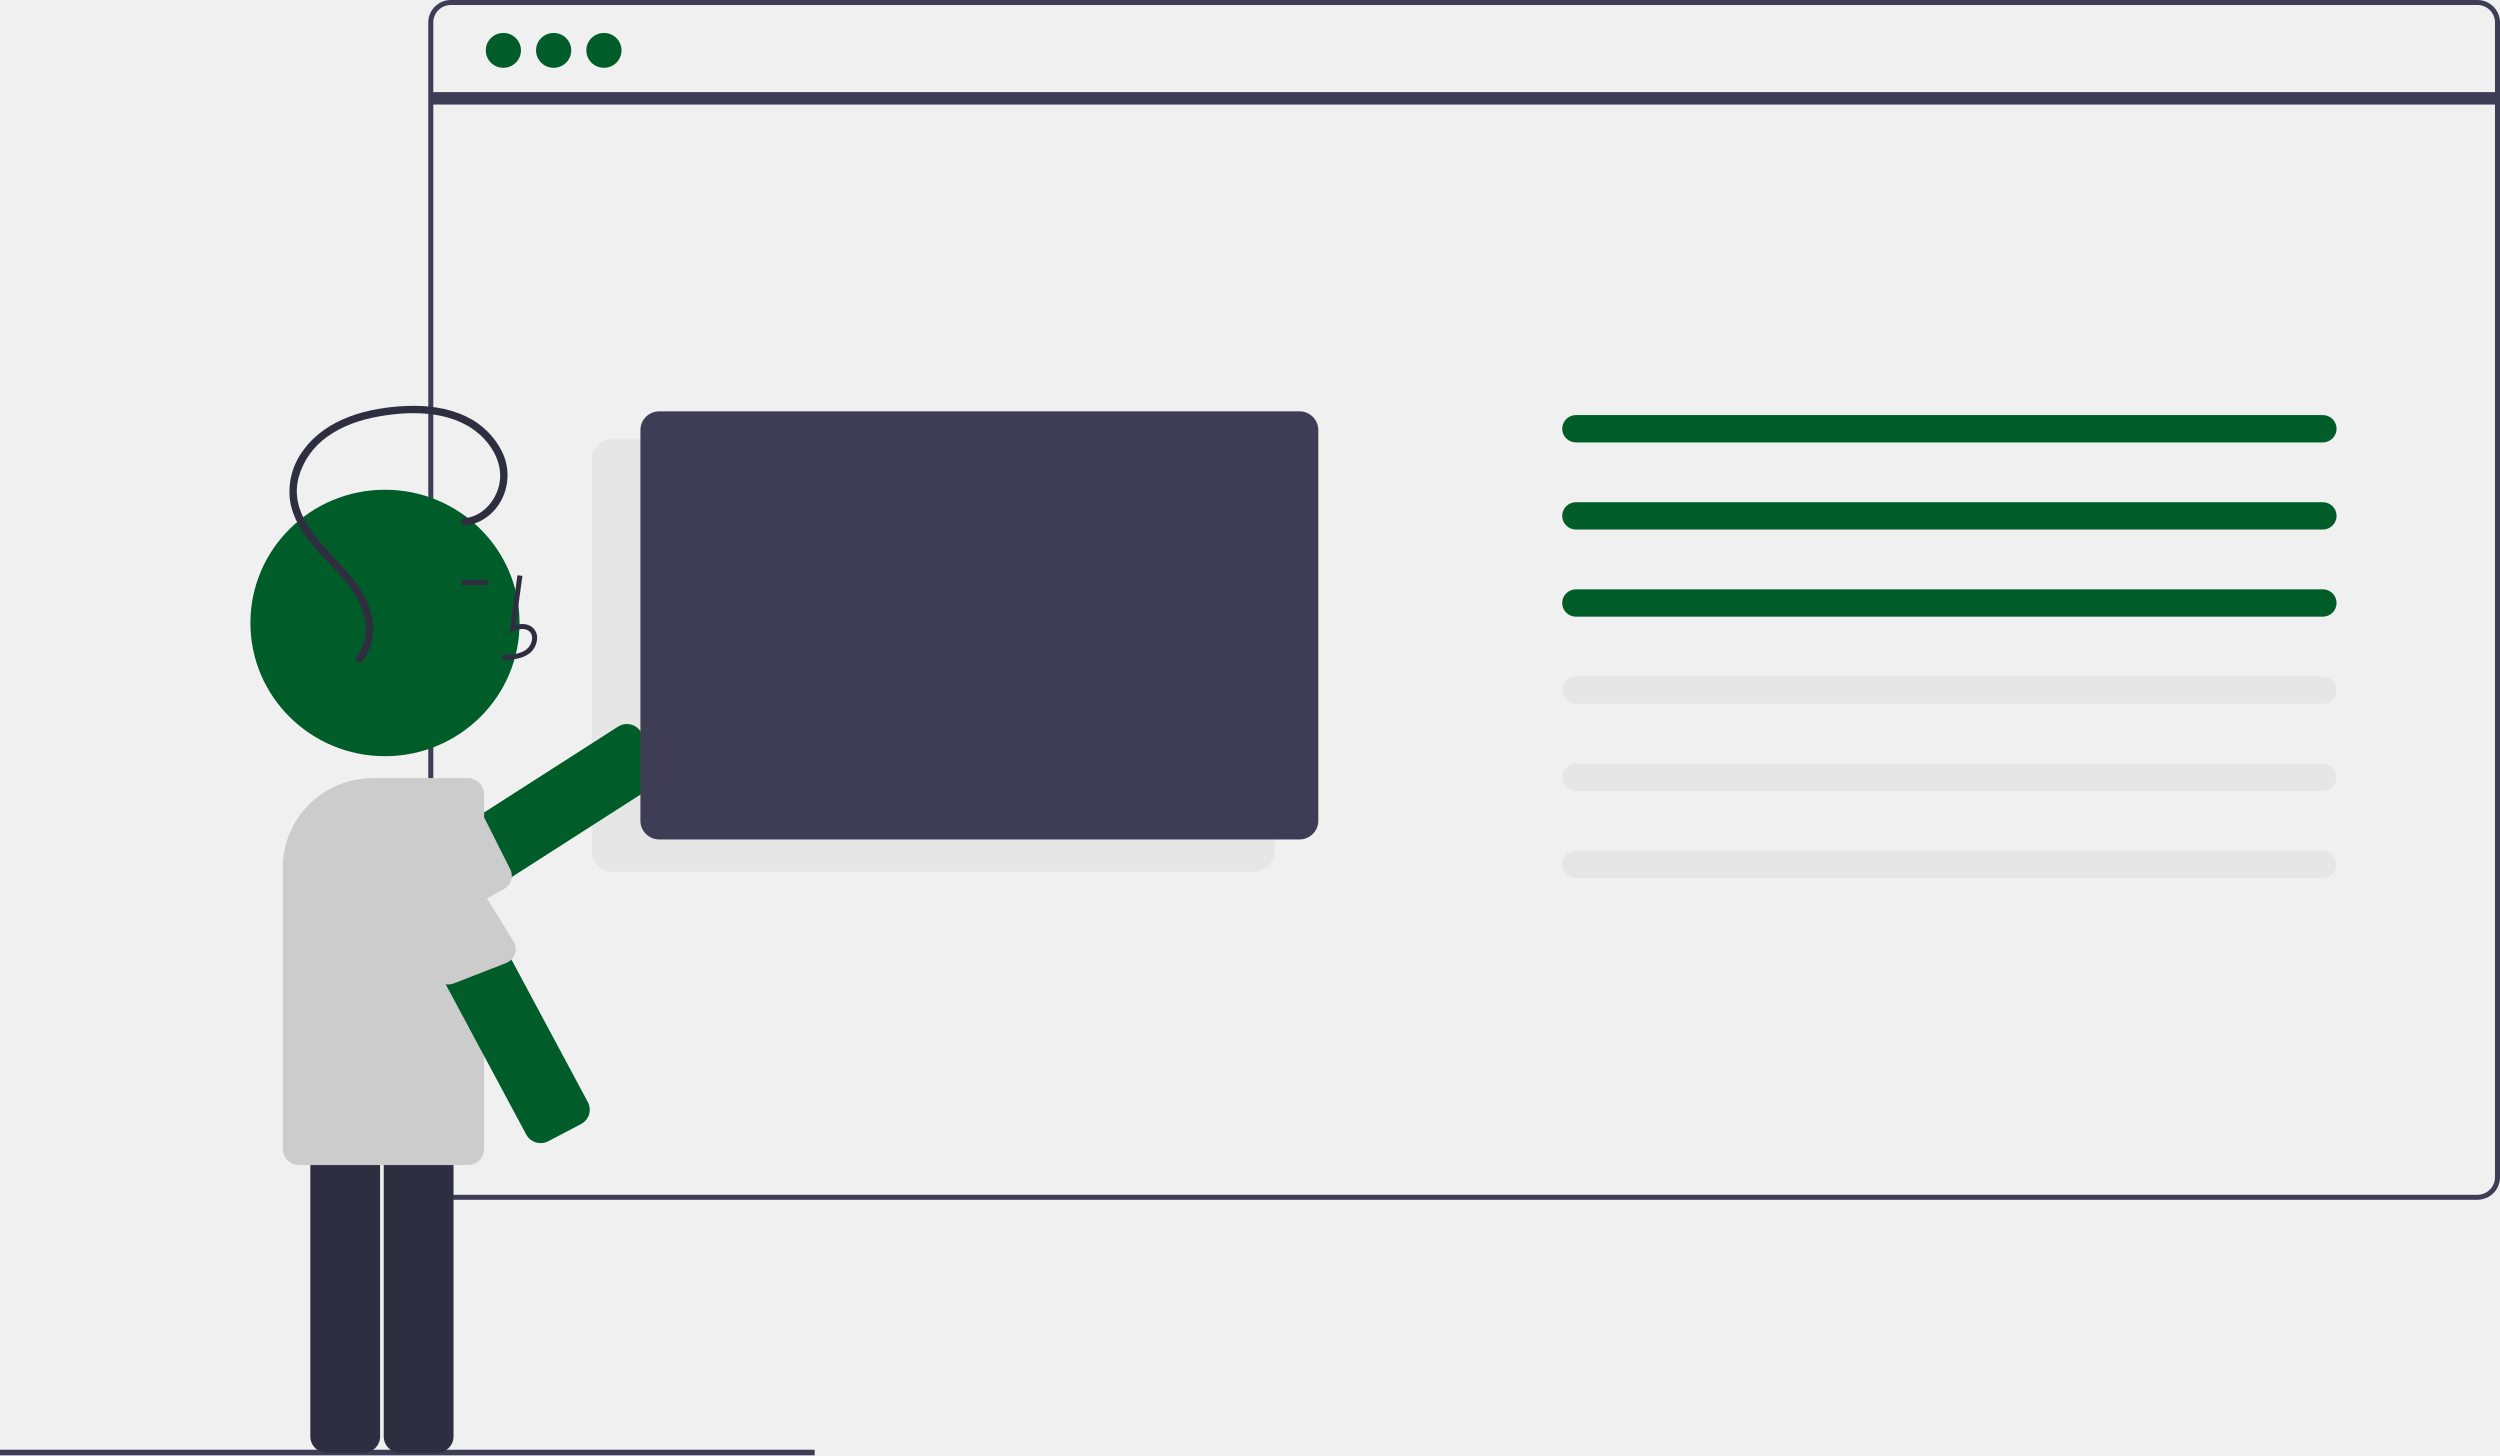
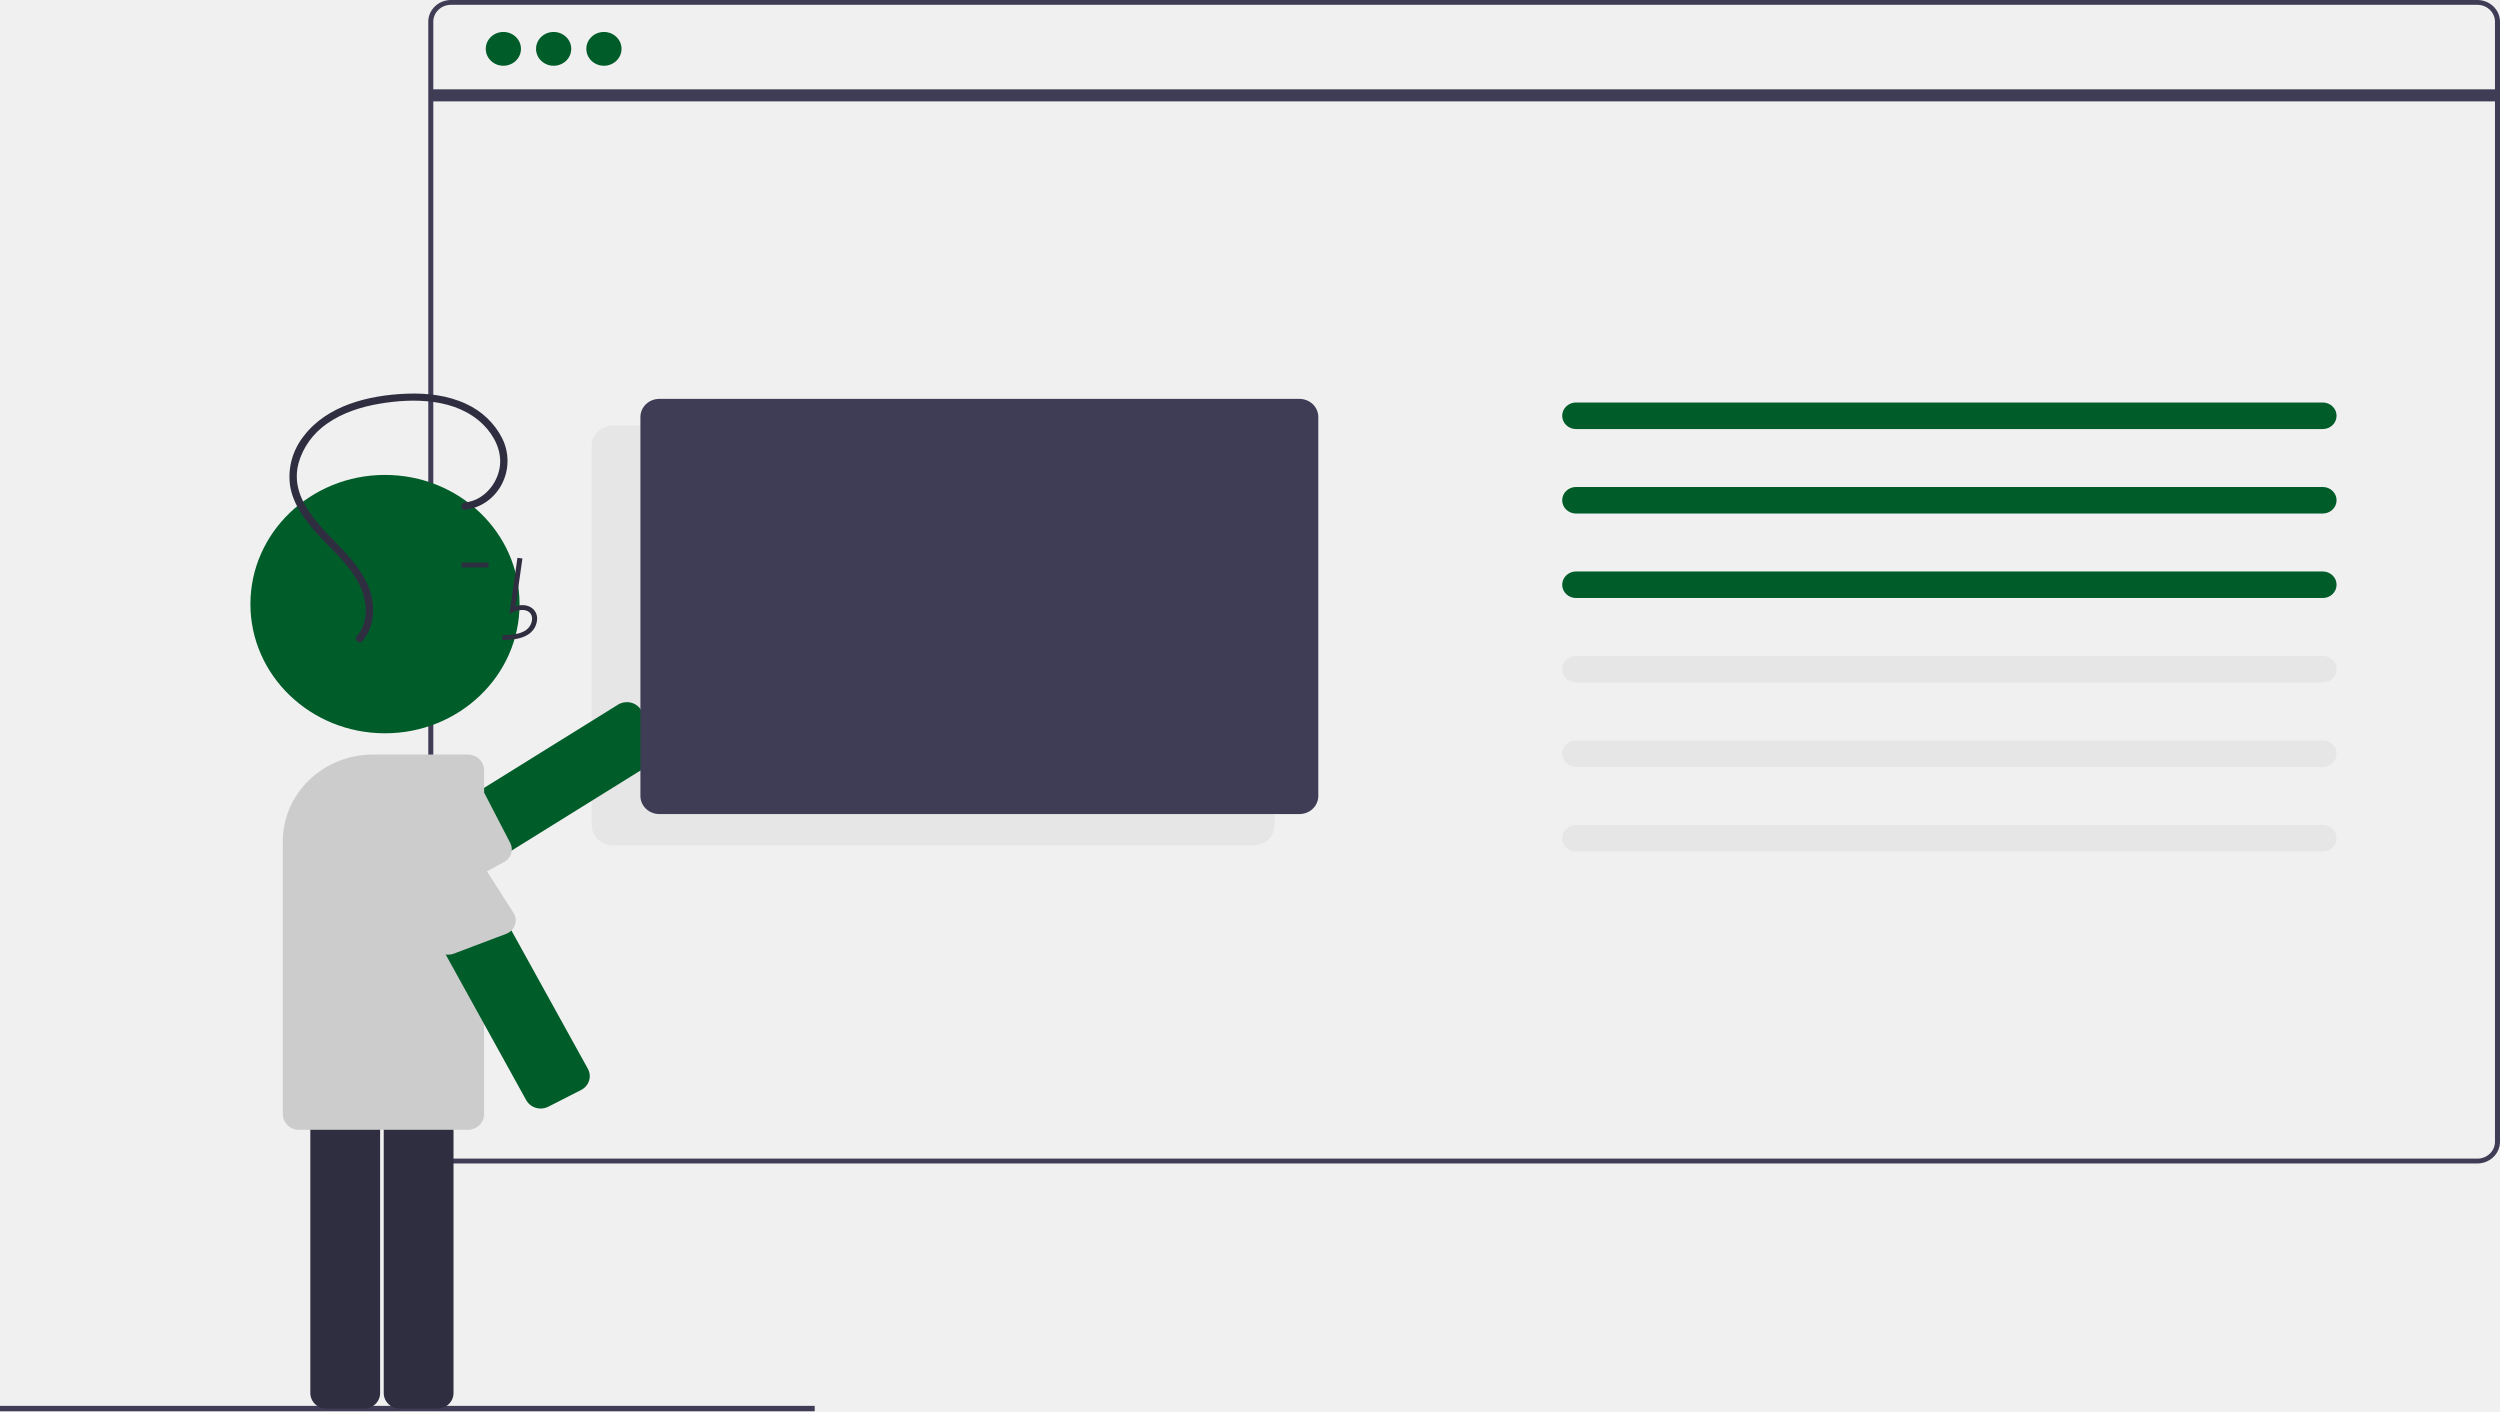
- <svg xmlns="http://www.w3.org/2000/svg" width="347" height="202" viewBox="0 0 347 202" fill="none">
+ <svg xmlns="http://www.w3.org/2000/svg" width="310" height="175" viewBox="0 0 310 175" fill="none">
  <g clip-path="url(#clip0_11_364)">
-     <path d="M113.079 201.226H0V202H113.079V201.226Z" fill="#3F3D56" />
-     <path d="M343.859 166.528H62.585C61.752 166.527 60.954 166.199 60.365 165.616C59.776 165.033 59.445 164.243 59.444 163.418V3.109C59.445 2.285 59.776 1.495 60.365 0.912C60.954 0.329 61.752 0.001 62.585 0H343.859C344.692 0.001 345.49 0.329 346.079 0.912C346.668 1.495 346.999 2.285 347 3.109V163.418C346.999 164.243 346.668 165.033 346.079 165.616C345.49 166.199 344.692 166.527 343.859 166.528ZM62.585 0.691C61.937 0.692 61.316 0.947 60.858 1.4C60.401 1.854 60.143 2.468 60.142 3.109V163.418C60.143 164.059 60.401 164.674 60.858 165.128C61.316 165.581 61.937 165.836 62.585 165.837H343.859C344.507 165.836 345.128 165.581 345.586 165.127C346.044 164.674 346.301 164.059 346.302 163.418V3.109C346.301 2.468 346.044 1.854 345.586 1.4C345.128 0.947 344.507 0.692 343.859 0.691H62.585Z" fill="#3F3D56" />
-     <path d="M173.952 121.009H85.094C84.307 121.008 83.553 120.698 82.997 120.148C82.441 119.597 82.129 118.851 82.128 118.072V63.83C82.129 63.051 82.441 62.305 82.997 61.754C83.553 61.204 84.307 60.894 85.094 60.893H173.952C174.738 60.894 175.492 61.204 176.048 61.754C176.604 62.305 176.917 63.051 176.918 63.83V118.072C176.917 118.851 176.604 119.597 176.048 120.148C175.492 120.698 174.738 121.008 173.952 121.009Z" fill="#E6E6E6" />
-     <path d="M53.778 132.362C53.399 132.362 53.025 132.269 52.692 132.09C52.359 131.911 52.076 131.652 51.87 131.337L49.071 127.056C48.745 126.556 48.633 125.948 48.759 125.366C48.885 124.784 49.239 124.275 49.743 123.95L85.782 100.857C86.287 100.534 86.901 100.423 87.489 100.547C88.077 100.672 88.591 101.023 88.918 101.522L91.717 105.803C91.879 106.05 91.99 106.327 92.044 106.617C92.098 106.907 92.093 107.205 92.031 107.493C91.969 107.782 91.849 108.055 91.68 108.298C91.511 108.541 91.295 108.748 91.045 108.908L55.007 132.002C54.641 132.237 54.214 132.362 53.778 132.362Z" fill="#005C29" />
-     <path d="M54.901 131.716L69.966 123.388C70.436 123.128 70.787 122.699 70.946 122.19C71.105 121.681 71.06 121.131 70.82 120.654L67.33 113.713C67.192 113.438 66.994 113.198 66.751 113.008C66.508 112.819 66.226 112.685 65.924 112.616C65.623 112.547 65.31 112.546 65.008 112.611C64.705 112.677 64.421 112.808 64.177 112.995L49.825 123.954C49.359 124.253 49.033 124.723 48.916 125.26C48.8 125.797 48.903 126.358 49.204 126.82L52.003 131.102C52.305 131.563 52.78 131.887 53.324 132.002C53.867 132.118 54.434 132.015 54.901 131.716Z" fill="#CCCCCC" />
-     <path d="M69.866 9.411C71.216 9.411 72.309 8.328 72.309 6.993C72.309 5.657 71.216 4.574 69.866 4.574C68.517 4.574 67.424 5.657 67.424 6.993C67.424 8.328 68.517 9.411 69.866 9.411Z" fill="#005C29" />
-     <path d="M76.846 9.411C78.195 9.411 79.289 8.328 79.289 6.993C79.289 5.657 78.195 4.574 76.846 4.574C75.497 4.574 74.403 5.657 74.403 6.993C74.403 8.328 75.497 9.411 76.846 9.411Z" fill="#005C29" />
-     <path d="M83.826 9.411C85.175 9.411 86.268 8.328 86.268 6.993C86.268 5.657 85.175 4.574 83.826 4.574C82.476 4.574 81.383 5.657 81.383 6.993C81.383 8.328 82.476 9.411 83.826 9.411Z" fill="#005C29" />
-     <path d="M346.651 12.783H59.793V14.511H346.651V12.783Z" fill="#3F3D56" />
-     <path d="M91.507 57.093C90.813 57.093 90.147 57.367 89.657 57.852C89.166 58.338 88.89 58.997 88.889 59.684V113.926C88.89 114.613 89.166 115.272 89.657 115.758C90.147 116.244 90.813 116.517 91.507 116.518H180.364C181.058 116.517 181.723 116.244 182.214 115.758C182.705 115.272 182.981 114.613 182.982 113.926V59.684C182.981 58.997 182.705 58.338 182.214 57.852C181.723 57.367 181.058 57.093 180.364 57.093H91.507Z" fill="#3F3D56" />
-     <path d="M218.752 57.611C218.242 57.611 217.754 57.811 217.394 58.167C217.034 58.524 216.832 59.007 216.832 59.511C216.832 60.015 217.034 60.498 217.394 60.855C217.754 61.211 218.242 61.411 218.752 61.411H322.397C322.906 61.411 323.394 61.211 323.754 60.855C324.114 60.498 324.317 60.015 324.317 59.511C324.317 59.007 324.114 58.524 323.754 58.167C323.394 57.811 322.906 57.611 322.397 57.611H218.752Z" fill="#005C29" />
-     <path d="M218.752 69.703C218.242 69.703 217.754 69.903 217.394 70.26C217.034 70.616 216.832 71.1 216.832 71.603C216.832 72.107 217.034 72.591 217.394 72.947C217.754 73.303 218.242 73.504 218.752 73.504H322.397C322.906 73.504 323.394 73.303 323.754 72.947C324.114 72.591 324.317 72.107 324.317 71.603C324.317 71.1 324.114 70.616 323.754 70.26C323.394 69.903 322.906 69.703 322.397 69.703H218.752Z" fill="#005C29" />
-     <path d="M218.752 81.796C218.242 81.796 217.754 81.996 217.394 82.352C217.034 82.708 216.832 83.192 216.832 83.696C216.832 84.2 217.034 84.683 217.394 85.039C217.754 85.396 218.242 85.596 218.752 85.596H322.397C322.906 85.596 323.394 85.396 323.754 85.039C324.114 84.683 324.317 84.2 324.317 83.696C324.317 83.192 324.114 82.708 323.754 82.352C323.394 81.996 322.906 81.796 322.397 81.796H218.752Z" fill="#005C29" />
-     <path d="M218.752 93.888C218.242 93.888 217.754 94.088 217.394 94.444C217.034 94.801 216.832 95.284 216.832 95.788C216.832 96.292 217.034 96.775 217.394 97.132C217.754 97.488 218.242 97.688 218.752 97.688H322.397C322.906 97.688 323.394 97.488 323.754 97.132C324.114 96.775 324.317 96.292 324.317 95.788C324.317 95.284 324.114 94.801 323.754 94.444C323.394 94.088 322.906 93.888 322.397 93.888H218.752Z" fill="#E6E6E6" />
-     <path d="M218.752 105.98C218.242 105.98 217.754 106.18 217.394 106.537C217.034 106.893 216.832 107.376 216.832 107.88C216.832 108.384 217.034 108.867 217.394 109.224C217.754 109.58 218.242 109.78 218.752 109.78H322.397C322.906 109.78 323.394 109.58 323.754 109.224C324.114 108.867 324.317 108.384 324.317 107.88C324.317 107.376 324.114 106.893 323.754 106.537C323.394 106.18 322.906 105.98 322.397 105.98H218.752Z" fill="#E6E6E6" />
-     <path d="M218.752 118.072C218.242 118.072 217.754 118.272 217.394 118.629C217.034 118.985 216.832 119.469 216.832 119.972C216.832 120.476 217.034 120.96 217.394 121.316C217.754 121.672 218.242 121.873 218.752 121.873H322.397C322.906 121.873 323.394 121.672 323.754 121.316C324.114 120.96 324.317 120.476 324.317 119.972C324.317 119.469 324.114 118.985 323.754 118.629C323.394 118.272 322.906 118.072 322.397 118.072H218.752Z" fill="#E6E6E6" />
-     <path d="M53.435 104.959C63.75 104.959 72.112 96.68 72.112 86.468C72.112 76.256 63.75 67.978 53.435 67.978C43.12 67.978 34.758 76.256 34.758 86.468C34.758 96.68 43.12 104.959 53.435 104.959Z" fill="#005C29" />
-     <path d="M50.493 201.637H45.342C44.74 201.636 44.164 201.399 43.739 200.978C43.313 200.557 43.074 199.986 43.074 199.391V156.89C43.074 156.295 43.313 155.724 43.739 155.303C44.164 154.882 44.74 154.645 45.342 154.645H50.493C51.094 154.645 51.671 154.882 52.096 155.303C52.521 155.724 52.76 156.295 52.761 156.89V199.391C52.76 199.986 52.521 200.557 52.096 200.978C51.671 201.399 51.094 201.636 50.493 201.637Z" fill="#2F2E41" />
-     <path d="M60.68 201.637H55.529C54.928 201.636 54.351 201.399 53.926 200.978C53.501 200.557 53.262 199.986 53.261 199.391V156.89C53.262 156.295 53.501 155.724 53.926 155.303C54.351 154.882 54.928 154.645 55.529 154.645H60.68C61.282 154.645 61.858 154.882 62.283 155.303C62.709 155.724 62.948 156.295 62.949 156.89V199.391C62.948 199.986 62.709 200.557 62.283 200.978C61.858 201.399 61.282 201.636 60.68 201.637Z" fill="#2F2E41" />
-     <path d="M64.925 161.714H41.522C40.92 161.713 40.344 161.477 39.919 161.056C39.493 160.635 39.254 160.064 39.253 159.468V120.394C39.257 117.107 40.578 113.957 42.925 111.633C45.272 109.309 48.454 108.002 51.774 107.998H64.925C65.526 107.999 66.103 108.236 66.528 108.657C66.953 109.078 67.193 109.649 67.193 110.244V159.468C67.193 160.064 66.953 160.635 66.528 161.056C66.103 161.477 65.526 161.713 64.925 161.714Z" fill="#CCCCCC" />
-     <path d="M69.738 91.605L69.719 90.914C71.017 90.879 72.162 90.798 73.022 90.176C73.266 89.989 73.466 89.753 73.609 89.483C73.753 89.213 73.836 88.916 73.853 88.611C73.868 88.425 73.84 88.238 73.77 88.065C73.7 87.891 73.591 87.736 73.451 87.611C72.88 87.133 71.961 87.288 71.291 87.592L70.714 87.854L71.821 79.842L72.513 79.936L71.571 86.751C72.481 86.487 73.324 86.6 73.901 87.084C74.123 87.275 74.297 87.515 74.409 87.784C74.522 88.053 74.57 88.345 74.55 88.635C74.53 89.045 74.419 89.445 74.227 89.807C74.034 90.169 73.763 90.486 73.433 90.734C72.328 91.533 70.892 91.573 69.738 91.605Z" fill="#2F2E41" />
-     <path d="M67.826 80.524H64.067V81.215H67.826V80.524Z" fill="#2F2E41" />
-     <path d="M75.045 158.665C74.633 158.665 74.228 158.554 73.875 158.343C73.521 158.133 73.232 157.831 73.038 157.471L52.915 119.929C52.633 119.403 52.575 118.788 52.751 118.219C52.927 117.649 53.324 117.173 53.855 116.893L58.405 114.503C58.937 114.224 59.558 114.166 60.133 114.34C60.708 114.515 61.19 114.908 61.472 115.433L81.596 152.975C81.877 153.501 81.936 154.117 81.76 154.686C81.583 155.255 81.186 155.732 80.655 156.012L76.105 158.402C75.779 158.575 75.415 158.665 75.045 158.665Z" fill="#005C29" />
-     <path d="M51.467 119.85L60.29 135.429C60.511 135.914 60.912 136.298 61.41 136.498C61.909 136.699 62.466 136.702 62.967 136.507L70.254 133.665C70.542 133.553 70.801 133.378 71.013 133.155C71.225 132.932 71.384 132.665 71.479 132.373C71.574 132.082 71.603 131.773 71.563 131.47C71.523 131.166 71.416 130.875 71.249 130.617L61.461 114.823C61.2 114.338 60.756 113.975 60.226 113.814C59.695 113.653 59.122 113.706 58.631 113.963L52.336 117.044C51.845 117.303 51.478 117.743 51.315 118.269C51.152 118.795 51.207 119.364 51.467 119.85Z" fill="#CCCCCC" />
-     <path d="M64.522 72.948C66.775 72.741 68.661 71.264 69.661 69.288C70.171 68.265 70.439 67.14 70.444 65.999C70.449 64.858 70.191 63.731 69.689 62.704C68.627 60.55 66.856 58.819 64.667 57.795C62.121 56.574 59.246 56.236 56.446 56.348C51.169 56.559 45.355 58.026 42.111 62.481C40.585 64.501 39.922 67.034 40.265 69.534C40.675 72.157 42.288 74.429 44.01 76.387C45.815 78.439 47.897 80.288 49.323 82.639C50.558 84.674 51.221 87.236 50.396 89.544C50.199 90.092 49.907 90.6 49.532 91.048C49.106 91.558 49.842 92.295 50.273 91.781C51.758 90.006 52.058 87.664 51.591 85.456C51.076 83.026 49.59 80.971 47.966 79.135C44.806 75.563 40.099 71.663 41.428 66.326C42.051 64.013 43.471 61.989 45.441 60.601C47.553 59.084 50.061 58.25 52.61 57.797C57.487 56.93 63.393 57.021 67.078 60.783C68.609 62.346 69.662 64.531 69.38 66.748C69.126 68.748 67.836 70.709 65.951 71.543C65.498 71.742 65.015 71.867 64.522 71.912C63.857 71.973 63.85 73.01 64.522 72.948Z" fill="#2F2E41" />
+     <path d="M101.022 174.329H0V175H101.022V174.329Z" fill="#3F3D56" />
+     <path d="M307.194 144.269H55.912C55.168 144.268 54.455 143.984 53.928 143.479C53.402 142.974 53.106 142.289 53.106 141.575V2.694C53.106 1.98 53.402 1.295 53.928 0.79C54.455 0.285 55.168 0.001 55.912 0H307.194C307.938 0.001 308.651 0.285 309.177 0.79C309.703 1.295 309.999 1.98 310 2.694V141.575C309.999 142.289 309.703 142.974 309.177 143.479C308.651 143.984 307.938 144.268 307.194 144.269ZM55.912 0.599C55.333 0.599 54.778 0.82 54.369 1.213C53.96 1.606 53.73 2.138 53.729 2.694V141.575C53.73 142.131 53.96 142.663 54.369 143.056C54.778 143.449 55.333 143.67 55.912 143.67H307.194C307.773 143.67 308.327 143.449 308.736 143.056C309.146 142.663 309.376 142.131 309.376 141.575V2.694C309.376 2.138 309.146 1.606 308.736 1.213C308.327 0.82 307.773 0.599 307.194 0.599H55.912Z" fill="#3F3D56" />
+     <path d="M155.403 104.834H76.02C75.318 104.834 74.644 104.565 74.147 104.088C73.651 103.612 73.371 102.965 73.371 102.29V55.298C73.371 54.624 73.651 53.977 74.147 53.5C74.644 53.023 75.318 52.755 76.02 52.754H155.403C156.106 52.755 156.78 53.023 157.276 53.5C157.773 53.977 158.053 54.624 158.053 55.298V102.29C158.053 102.965 157.773 103.612 157.276 104.088C156.78 104.565 156.106 104.834 155.403 104.834Z" fill="#E6E6E6" />
+     <path d="M48.044 114.67C47.705 114.67 47.371 114.589 47.074 114.434C46.776 114.279 46.523 114.055 46.339 113.782L43.839 110.073C43.548 109.64 43.447 109.113 43.56 108.609C43.672 108.105 43.989 107.664 44.439 107.383L76.635 87.376C77.086 87.096 77.635 87 78.16 87.108C78.686 87.216 79.145 87.519 79.437 87.952L81.938 91.661C82.082 91.875 82.181 92.115 82.23 92.366C82.278 92.618 82.274 92.876 82.218 93.125C82.162 93.375 82.056 93.612 81.905 93.822C81.754 94.033 81.561 94.212 81.337 94.351L49.142 114.358C48.815 114.562 48.433 114.67 48.044 114.67Z" fill="#005C29" />
+     <path d="M49.047 114.111L62.506 106.896C62.926 106.671 63.239 106.299 63.381 105.858C63.523 105.417 63.483 104.941 63.269 104.527L60.151 98.513C60.028 98.276 59.851 98.067 59.634 97.903C59.417 97.739 59.164 97.623 58.895 97.563C58.626 97.504 58.346 97.502 58.076 97.559C57.806 97.616 57.552 97.73 57.334 97.892L44.512 107.386C44.096 107.645 43.804 108.052 43.7 108.517C43.596 108.983 43.689 109.469 43.957 109.869L46.458 113.578C46.728 113.978 47.153 114.259 47.638 114.359C48.123 114.458 48.63 114.369 49.047 114.111Z" fill="#CCCCCC" />
+     <path d="M62.417 8.153C63.622 8.153 64.599 7.215 64.599 6.058C64.599 4.901 63.622 3.963 62.417 3.963C61.211 3.963 60.234 4.901 60.234 6.058C60.234 7.215 61.211 8.153 62.417 8.153Z" fill="#005C29" />
+     <path d="M68.652 8.153C69.857 8.153 70.834 7.215 70.834 6.058C70.834 4.901 69.857 3.963 68.652 3.963C67.447 3.963 66.47 4.901 66.47 6.058C66.47 7.215 67.447 8.153 68.652 8.153Z" fill="#005C29" />
+     <path d="M74.887 8.153C76.093 8.153 77.07 7.215 77.07 6.058C77.07 4.901 76.093 3.963 74.887 3.963C73.682 3.963 72.705 4.901 72.705 6.058C72.705 7.215 73.682 8.153 74.887 8.153Z" fill="#005C29" />
+     <path d="M309.688 11.075H53.417V12.571H309.688V11.075Z" fill="#3F3D56" />
+     <path d="M81.749 49.462C81.129 49.462 80.535 49.699 80.097 50.12C79.658 50.541 79.412 51.111 79.411 51.706V98.699C79.412 99.294 79.658 99.864 80.097 100.285C80.535 100.706 81.129 100.943 81.749 100.943H161.132C161.752 100.943 162.347 100.706 162.785 100.285C163.223 99.864 163.47 99.294 163.47 98.699V51.706C163.47 51.111 163.223 50.541 162.785 50.12C162.347 49.699 161.752 49.462 161.132 49.462H81.749Z" fill="#3F3D56" />
+     <path d="M195.426 49.91C194.972 49.91 194.535 50.084 194.214 50.393C193.892 50.701 193.712 51.12 193.712 51.557C193.712 51.993 193.892 52.412 194.214 52.721C194.535 53.029 194.972 53.203 195.426 53.203H288.021C288.475 53.203 288.911 53.029 289.233 52.721C289.555 52.412 289.735 51.993 289.735 51.557C289.735 51.12 289.555 50.701 289.233 50.393C288.911 50.084 288.475 49.91 288.021 49.91H195.426Z" fill="#005C29" />
+     <path d="M195.426 60.386C194.972 60.386 194.535 60.56 194.214 60.869C193.892 61.177 193.712 61.596 193.712 62.033C193.712 62.469 193.892 62.888 194.214 63.197C194.535 63.505 194.972 63.679 195.426 63.679H288.021C288.475 63.679 288.911 63.505 289.233 63.197C289.555 62.888 289.735 62.469 289.735 62.033C289.735 61.596 289.555 61.177 289.233 60.869C288.911 60.56 288.475 60.386 288.021 60.386H195.426Z" fill="#005C29" />
+     <path d="M195.426 70.862C194.972 70.862 194.535 71.036 194.214 71.345C193.892 71.653 193.712 72.072 193.712 72.509C193.712 72.945 193.892 73.364 194.214 73.673C194.535 73.981 194.972 74.155 195.426 74.155H288.021C288.475 74.155 288.911 73.981 289.233 73.673C289.555 73.364 289.735 72.945 289.735 72.509C289.735 72.072 289.555 71.653 289.233 71.345C288.911 71.036 288.475 70.862 288.021 70.862H195.426Z" fill="#005C29" />
+     <path d="M195.426 81.338C194.972 81.338 194.535 81.512 194.214 81.821C193.892 82.129 193.712 82.548 193.712 82.985C193.712 83.421 193.892 83.84 194.214 84.149C194.535 84.457 194.972 84.631 195.426 84.631H288.021C288.475 84.631 288.911 84.457 289.233 84.149C289.555 83.84 289.735 83.421 289.735 82.985C289.735 82.548 289.555 82.129 289.233 81.821C288.911 81.512 288.475 81.338 288.021 81.338H195.426Z" fill="#E6E6E6" />
+     <path d="M195.426 91.814C194.972 91.814 194.535 91.988 194.214 92.296C193.892 92.605 193.712 93.024 193.712 93.461C193.712 93.897 193.892 94.316 194.214 94.625C194.535 94.933 194.972 95.107 195.426 95.107H288.021C288.475 95.107 288.911 94.933 289.233 94.625C289.555 94.316 289.735 93.897 289.735 93.461C289.735 93.024 289.555 92.605 289.233 92.296C288.911 91.988 288.475 91.814 288.021 91.814H195.426Z" fill="#E6E6E6" />
+     <path d="M195.426 102.29C194.972 102.29 194.535 102.464 194.214 102.773C193.892 103.081 193.712 103.5 193.712 103.937C193.712 104.373 193.892 104.792 194.214 105.101C194.535 105.409 194.972 105.583 195.426 105.583H288.021C288.475 105.583 288.911 105.409 289.233 105.101C289.555 104.792 289.735 104.373 289.735 103.937C289.735 103.5 289.555 103.081 289.233 102.773C288.911 102.464 288.475 102.29 288.021 102.29H195.426Z" fill="#E6E6E6" />
+     <path d="M47.738 90.929C56.953 90.929 64.423 83.757 64.423 74.91C64.423 66.063 56.953 58.891 47.738 58.891C38.523 58.891 31.052 66.063 31.052 74.91C31.052 83.757 38.523 90.929 47.738 90.929Z" fill="#005C29" />
+     <path d="M45.109 174.685H40.507C39.97 174.685 39.455 174.48 39.075 174.115C38.695 173.75 38.481 173.256 38.481 172.74V135.92C38.481 135.404 38.695 134.91 39.075 134.545C39.455 134.18 39.97 133.975 40.507 133.974H45.109C45.646 133.975 46.161 134.18 46.541 134.545C46.921 134.91 47.135 135.404 47.135 135.92V172.74C47.135 173.256 46.921 173.75 46.541 174.115C46.161 174.48 45.646 174.685 45.109 174.685Z" fill="#2F2E41" />
+     <path d="M54.21 174.685H49.608C49.071 174.685 48.556 174.48 48.176 174.115C47.796 173.75 47.582 173.256 47.582 172.74V135.92C47.582 135.404 47.796 134.91 48.176 134.545C48.556 134.18 49.071 133.975 49.608 133.974H54.21C54.747 133.975 55.262 134.18 55.642 134.545C56.022 134.91 56.236 135.404 56.236 135.92V172.74C56.236 173.256 56.022 173.75 55.642 174.115C55.262 174.48 54.747 174.685 54.21 174.685Z" fill="#2F2E41" />
+     <path d="M58.002 140.099H37.094C36.557 140.098 36.042 139.893 35.662 139.528C35.282 139.164 35.069 138.669 35.068 138.153V104.301C35.071 101.454 36.251 98.725 38.348 96.712C40.444 94.698 43.288 93.566 46.253 93.563H58.002C58.539 93.564 59.054 93.769 59.434 94.133C59.814 94.498 60.028 94.993 60.029 95.508V138.153C60.028 138.669 59.814 139.164 59.434 139.528C59.054 139.893 58.539 140.098 58.002 140.099Z" fill="#CCCCCC" />
+     <path d="M62.302 79.361L62.285 78.762C63.444 78.731 64.467 78.662 65.236 78.123C65.454 77.961 65.633 77.756 65.761 77.522C65.889 77.289 65.963 77.031 65.978 76.767C65.992 76.606 65.966 76.444 65.904 76.294C65.841 76.143 65.744 76.009 65.619 75.901C65.109 75.487 64.288 75.621 63.69 75.884L63.174 76.112L64.163 69.17L64.781 69.251L63.939 75.156C64.752 74.927 65.505 75.025 66.021 75.444C66.219 75.61 66.375 75.817 66.475 76.051C66.576 76.284 66.619 76.536 66.601 76.788C66.583 77.143 66.484 77.489 66.312 77.803C66.139 78.117 65.898 78.391 65.603 78.606C64.616 79.299 63.333 79.333 62.302 79.361Z" fill="#2F2E41" />
+     <path d="M60.594 69.761H57.236V70.359H60.594V69.761Z" fill="#2F2E41" />
+     <path d="M67.043 137.458C66.675 137.457 66.313 137.361 65.998 137.179C65.682 136.996 65.424 136.735 65.25 136.423L47.273 103.899C47.021 103.443 46.969 102.91 47.126 102.417C47.284 101.924 47.639 101.511 48.113 101.269L52.177 99.198C52.652 98.957 53.207 98.906 53.721 99.057C54.235 99.209 54.665 99.549 54.917 100.004L72.895 132.528C73.147 132.984 73.199 133.517 73.042 134.01C72.884 134.503 72.529 134.916 72.055 135.159L67.99 137.23C67.699 137.379 67.374 137.457 67.043 137.458Z" fill="#005C29" />
+     <path d="M45.979 103.83L53.861 117.327C54.058 117.748 54.417 118.08 54.862 118.254C55.307 118.427 55.806 118.43 56.253 118.261L62.763 115.799C63.02 115.701 63.252 115.551 63.441 115.357C63.63 115.164 63.772 114.933 63.857 114.68C63.942 114.428 63.968 114.16 63.932 113.897C63.897 113.634 63.801 113.381 63.652 113.158L54.908 99.475C54.675 99.055 54.278 98.741 53.804 98.601C53.33 98.462 52.818 98.508 52.379 98.73L46.755 101.4C46.317 101.624 45.989 102.005 45.843 102.461C45.698 102.917 45.747 103.409 45.979 103.83Z" fill="#CCCCCC" />
+     <path d="M57.642 63.198C59.655 63.018 61.34 61.739 62.233 60.027C62.689 59.141 62.929 58.166 62.933 57.177C62.937 56.189 62.706 55.212 62.258 54.323C61.31 52.457 59.727 50.957 57.772 50.07C55.498 49.013 52.929 48.72 50.427 48.817C45.713 48.999 40.519 50.27 37.621 54.129C36.258 55.88 35.665 58.074 35.971 60.239C36.338 62.512 37.779 64.48 39.317 66.177C40.929 67.955 42.79 69.556 44.064 71.594C45.167 73.356 45.76 75.576 45.022 77.576C44.846 78.05 44.585 78.49 44.251 78.878C43.87 79.32 44.528 79.959 44.912 79.513C46.239 77.976 46.507 75.947 46.09 74.034C45.63 71.928 44.303 70.148 42.852 68.558C40.028 65.463 35.824 62.084 37.01 57.461C37.567 55.457 38.835 53.703 40.595 52.501C42.483 51.187 44.723 50.464 47 50.072C51.357 49.321 56.633 49.399 59.925 52.658C61.293 54.013 62.234 55.906 61.982 57.827C61.755 59.559 60.603 61.258 58.919 61.98C58.514 62.153 58.083 62.261 57.642 62.3C57.048 62.353 57.042 63.252 57.642 63.198Z" fill="#2F2E41" />
  </g>
  <defs>
    <clipPath id="clip0_11_364">
-       <rect width="347" height="202" fill="white" />
+       <rect width="310" height="175" fill="white" />
    </clipPath>
  </defs>
</svg>
